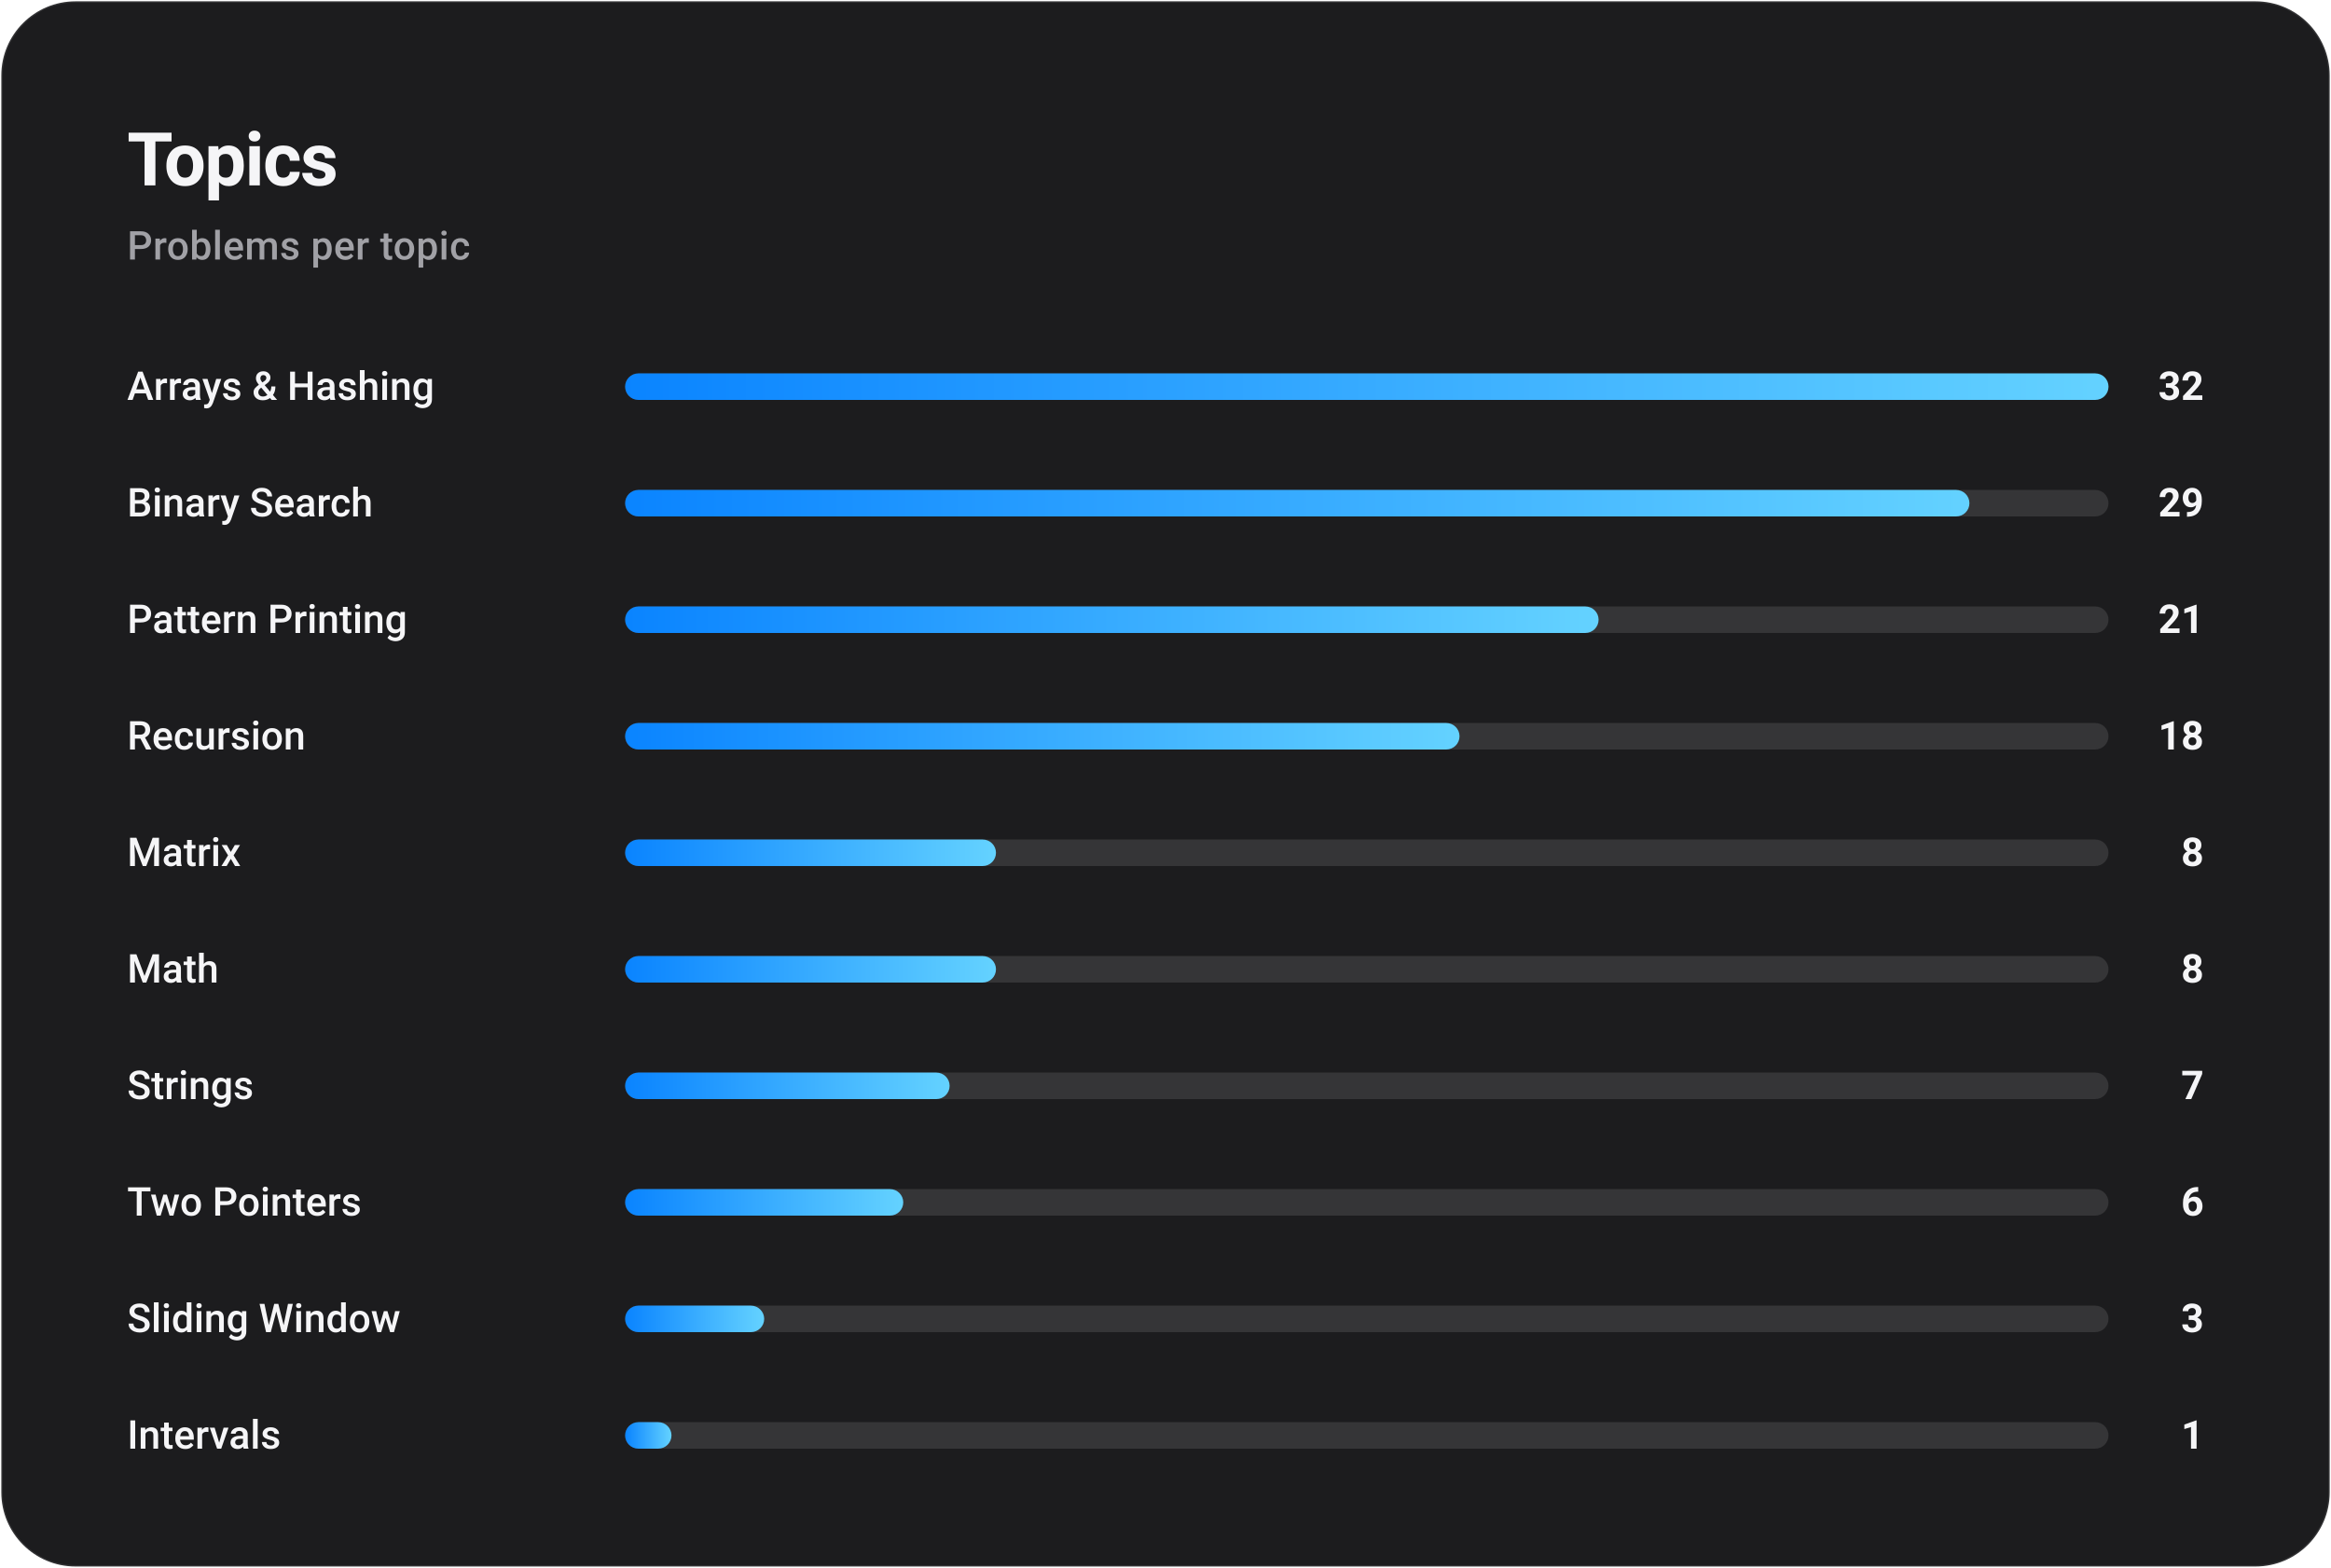
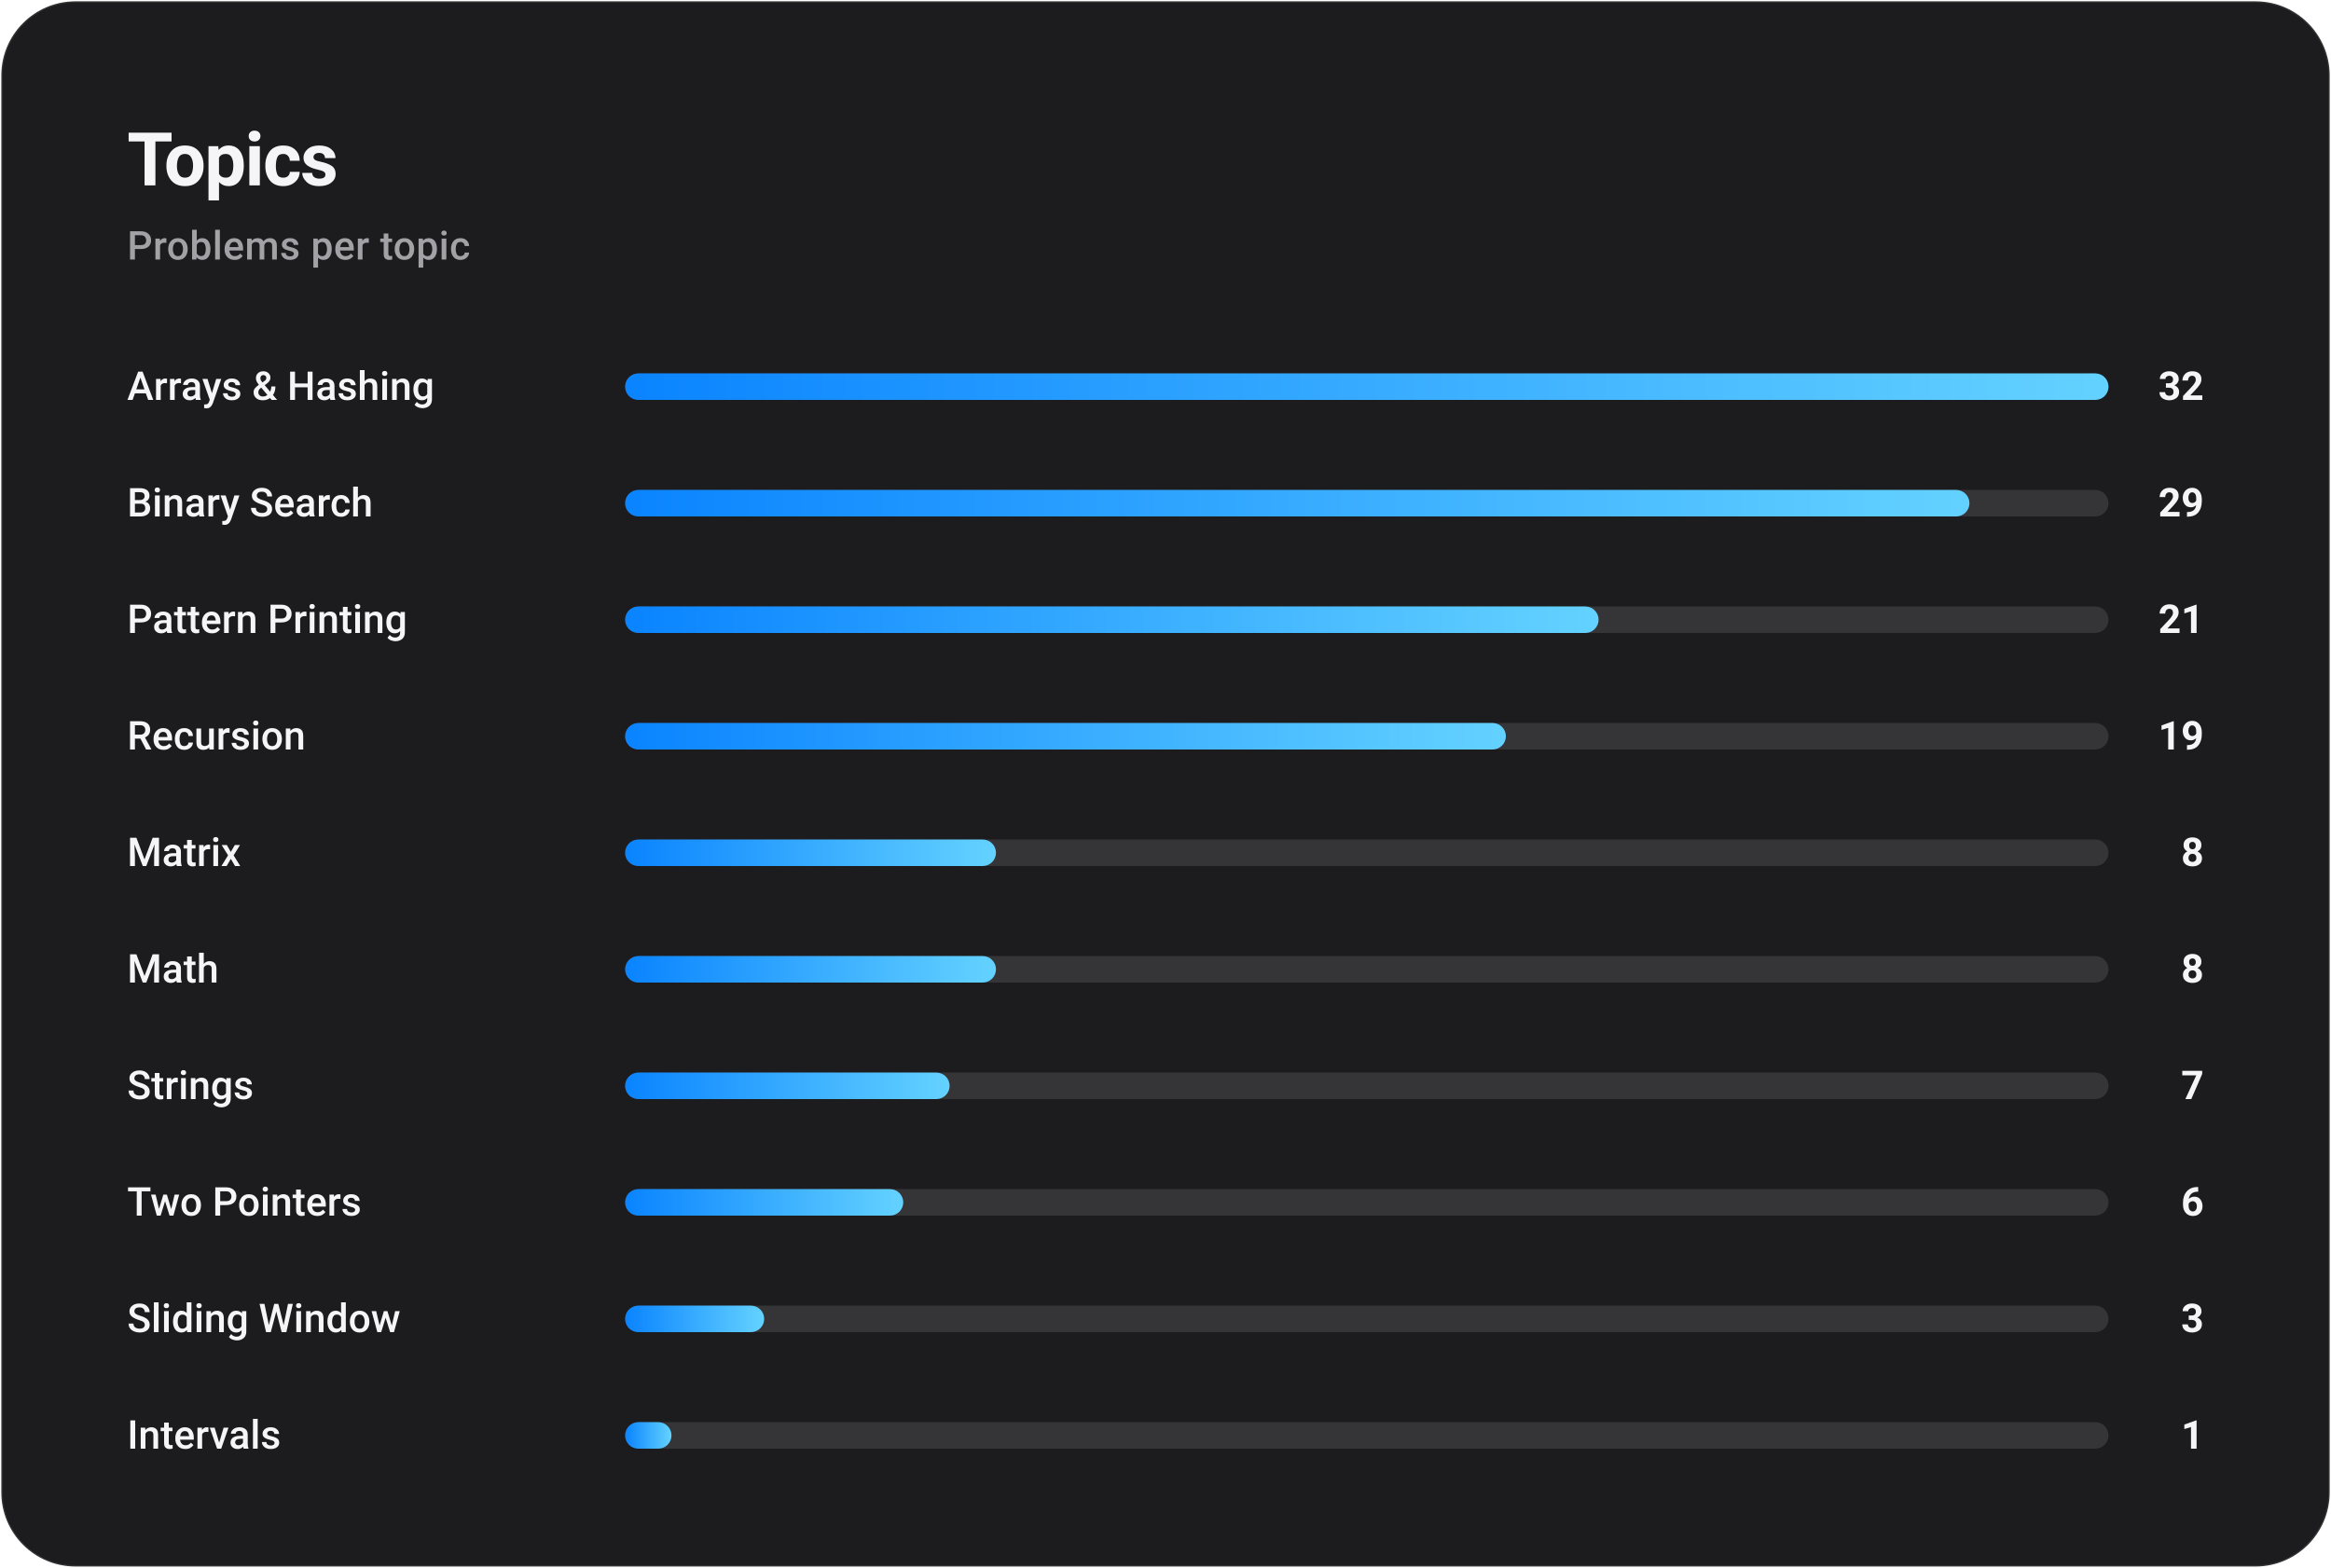
<svg xmlns="http://www.w3.org/2000/svg" width="880" height="592" viewBox="0 0 880 592" role="img" aria-labelledby="t d">
  <defs>
    <style>
text { font-family: -apple-system, BlinkMacSystemFont, "SF Pro Display", "SF Pro Text", "Segoe UI Variable Display", "Segoe UI", system-ui, Roboto, Helvetica, Arial, sans-serif; }
.num { font-variant-numeric: tabular-nums; }
@keyframes grow { from { transform: scaleX(0); } to { transform: scaleX(1); } }
@keyframes rise { from { transform: scaleY(0); } to { transform: scaleY(1); } }
@keyframes pop { from { opacity: 0; transform: scale(.92); } to { opacity: 1; transform: scale(1); } }
@keyframes fade { from { opacity: 0; transform: translateY(6px); } to { opacity: 1; transform: translateY(0); } }
.grow { transform-box: fill-box; transform-origin: 0% 50%; animation: grow .8s cubic-bezier(.22,1,.36,1) both; }
.rise { transform-box: fill-box; transform-origin: 50% 100%; animation: rise .8s cubic-bezier(.22,1,.36,1) both; }
.pop { transform-box: fill-box; transform-origin: 50% 50%; animation: pop .8s cubic-bezier(.22,1,.36,1) both; }
.fade { animation: fade .7s cubic-bezier(.22,1,.36,1) both; }
@media (prefers-reduced-motion: reduce) { .grow, .rise, .pop { transform-box: fill-box; transform-origin: 50% 50%; animation: pop .8s cubic-bezier(.22,1,.36,1) both; }
.fade { animation: none; } }
</style>
    <linearGradient id="acc" x1="0" y1="0" x2="1" y2="0">
      <stop offset="0" stop-color="#0A84FF" />
      <stop offset="1" stop-color="#64D2FF" />
    </linearGradient>
    <linearGradient id="accv" x1="0" y1="1" x2="0" y2="0">
      <stop offset="0" stop-color="#0A84FF" />
      <stop offset="1" stop-color="#64D2FF" />
    </linearGradient>
  </defs>
  <rect x="0.5" y="0.5" width="879" height="591" rx="28" fill="#1C1C1E" stroke="rgba(255,255,255,0.10)" />
  <text x="48" y="70" font-size="28" font-weight="700" fill="#F5F5F7" text-anchor="start" letter-spacing="-0.02em">Topics</text>
  <text x="48" y="98" font-size="15" font-weight="500" fill="#A1A1A6" text-anchor="start" letter-spacing="0.01em">Problems per topic</text>
  <text x="48" y="151" font-size="15" font-weight="500" fill="#F5F5F7" text-anchor="start" letter-spacing="0.0em">Arrays &amp; Hashing</text>
  <rect x="236" y="141" width="560" height="10" rx="5" fill="rgba(255,255,255,0.11)" />
  <rect class="grow" style="animation-delay:0ms" x="236" y="141" width="560.0" height="10" rx="5" fill="url(#acc)" />
  <text x="832" y="151" font-size="15" font-weight="650" fill="#F5F5F7" text-anchor="end" letter-spacing="0.0em" class="num">32</text>
  <text x="48" y="195" font-size="15" font-weight="500" fill="#F5F5F7" text-anchor="start" letter-spacing="0.0em">Binary Search</text>
  <rect x="236" y="185" width="560" height="10" rx="5" fill="rgba(255,255,255,0.11)" />
  <rect class="grow" style="animation-delay:60ms" x="236" y="185" width="507.5" height="10" rx="5" fill="url(#acc)" />
  <text x="832" y="195" font-size="15" font-weight="650" fill="#F5F5F7" text-anchor="end" letter-spacing="0.0em" class="num">29</text>
  <text x="48" y="239" font-size="15" font-weight="500" fill="#F5F5F7" text-anchor="start" letter-spacing="0.0em">Pattern Printing</text>
  <rect x="236" y="229" width="560" height="10" rx="5" fill="rgba(255,255,255,0.11)" />
  <rect class="grow" style="animation-delay:120ms" x="236" y="229" width="367.5" height="10" rx="5" fill="url(#acc)" />
  <text x="832" y="239" font-size="15" font-weight="650" fill="#F5F5F7" text-anchor="end" letter-spacing="0.0em" class="num">21</text>
  <text x="48" y="283" font-size="15" font-weight="500" fill="#F5F5F7" text-anchor="start" letter-spacing="0.0em">Recursion</text>
  <rect x="236" y="273" width="560" height="10" rx="5" fill="rgba(255,255,255,0.11)" />
-   <rect class="grow" style="animation-delay:180ms" x="236" y="273" width="315.0" height="10" rx="5" fill="url(#acc)" />
-   <text x="832" y="283" font-size="15" font-weight="650" fill="#F5F5F7" text-anchor="end" letter-spacing="0.0em" class="num">18</text>
+   <rect class="grow" style="animation-delay:180ms" x="236" y="273" width="332.5" height="10" rx="5" fill="url(#acc)" />
+   <text x="832" y="283" font-size="15" font-weight="650" fill="#F5F5F7" text-anchor="end" letter-spacing="0.0em" class="num">19</text>
  <text x="48" y="327" font-size="15" font-weight="500" fill="#F5F5F7" text-anchor="start" letter-spacing="0.0em">Matrix</text>
  <rect x="236" y="317" width="560" height="10" rx="5" fill="rgba(255,255,255,0.11)" />
  <rect class="grow" style="animation-delay:240ms" x="236" y="317" width="140.0" height="10" rx="5" fill="url(#acc)" />
  <text x="832" y="327" font-size="15" font-weight="650" fill="#F5F5F7" text-anchor="end" letter-spacing="0.0em" class="num">8</text>
  <text x="48" y="371" font-size="15" font-weight="500" fill="#F5F5F7" text-anchor="start" letter-spacing="0.0em">Math</text>
  <rect x="236" y="361" width="560" height="10" rx="5" fill="rgba(255,255,255,0.11)" />
  <rect class="grow" style="animation-delay:300ms" x="236" y="361" width="140.0" height="10" rx="5" fill="url(#acc)" />
  <text x="832" y="371" font-size="15" font-weight="650" fill="#F5F5F7" text-anchor="end" letter-spacing="0.0em" class="num">8</text>
  <text x="48" y="415" font-size="15" font-weight="500" fill="#F5F5F7" text-anchor="start" letter-spacing="0.0em">Strings</text>
  <rect x="236" y="405" width="560" height="10" rx="5" fill="rgba(255,255,255,0.11)" />
  <rect class="grow" style="animation-delay:360ms" x="236" y="405" width="122.5" height="10" rx="5" fill="url(#acc)" />
  <text x="832" y="415" font-size="15" font-weight="650" fill="#F5F5F7" text-anchor="end" letter-spacing="0.0em" class="num">7</text>
  <text x="48" y="459" font-size="15" font-weight="500" fill="#F5F5F7" text-anchor="start" letter-spacing="0.0em">Two Pointers</text>
  <rect x="236" y="449" width="560" height="10" rx="5" fill="rgba(255,255,255,0.11)" />
  <rect class="grow" style="animation-delay:420ms" x="236" y="449" width="105.0" height="10" rx="5" fill="url(#acc)" />
  <text x="832" y="459" font-size="15" font-weight="650" fill="#F5F5F7" text-anchor="end" letter-spacing="0.0em" class="num">6</text>
  <text x="48" y="503" font-size="15" font-weight="500" fill="#F5F5F7" text-anchor="start" letter-spacing="0.0em">Sliding Window</text>
  <rect x="236" y="493" width="560" height="10" rx="5" fill="rgba(255,255,255,0.11)" />
  <rect class="grow" style="animation-delay:480ms" x="236" y="493" width="52.5" height="10" rx="5" fill="url(#acc)" />
  <text x="832" y="503" font-size="15" font-weight="650" fill="#F5F5F7" text-anchor="end" letter-spacing="0.0em" class="num">3</text>
  <text x="48" y="547" font-size="15" font-weight="500" fill="#F5F5F7" text-anchor="start" letter-spacing="0.0em">Intervals</text>
  <rect x="236" y="537" width="560" height="10" rx="5" fill="rgba(255,255,255,0.11)" />
  <rect class="grow" style="animation-delay:540ms" x="236" y="537" width="17.5" height="10" rx="5" fill="url(#acc)" />
  <text x="832" y="547" font-size="15" font-weight="650" fill="#F5F5F7" text-anchor="end" letter-spacing="0.0em" class="num">1</text>
</svg>
